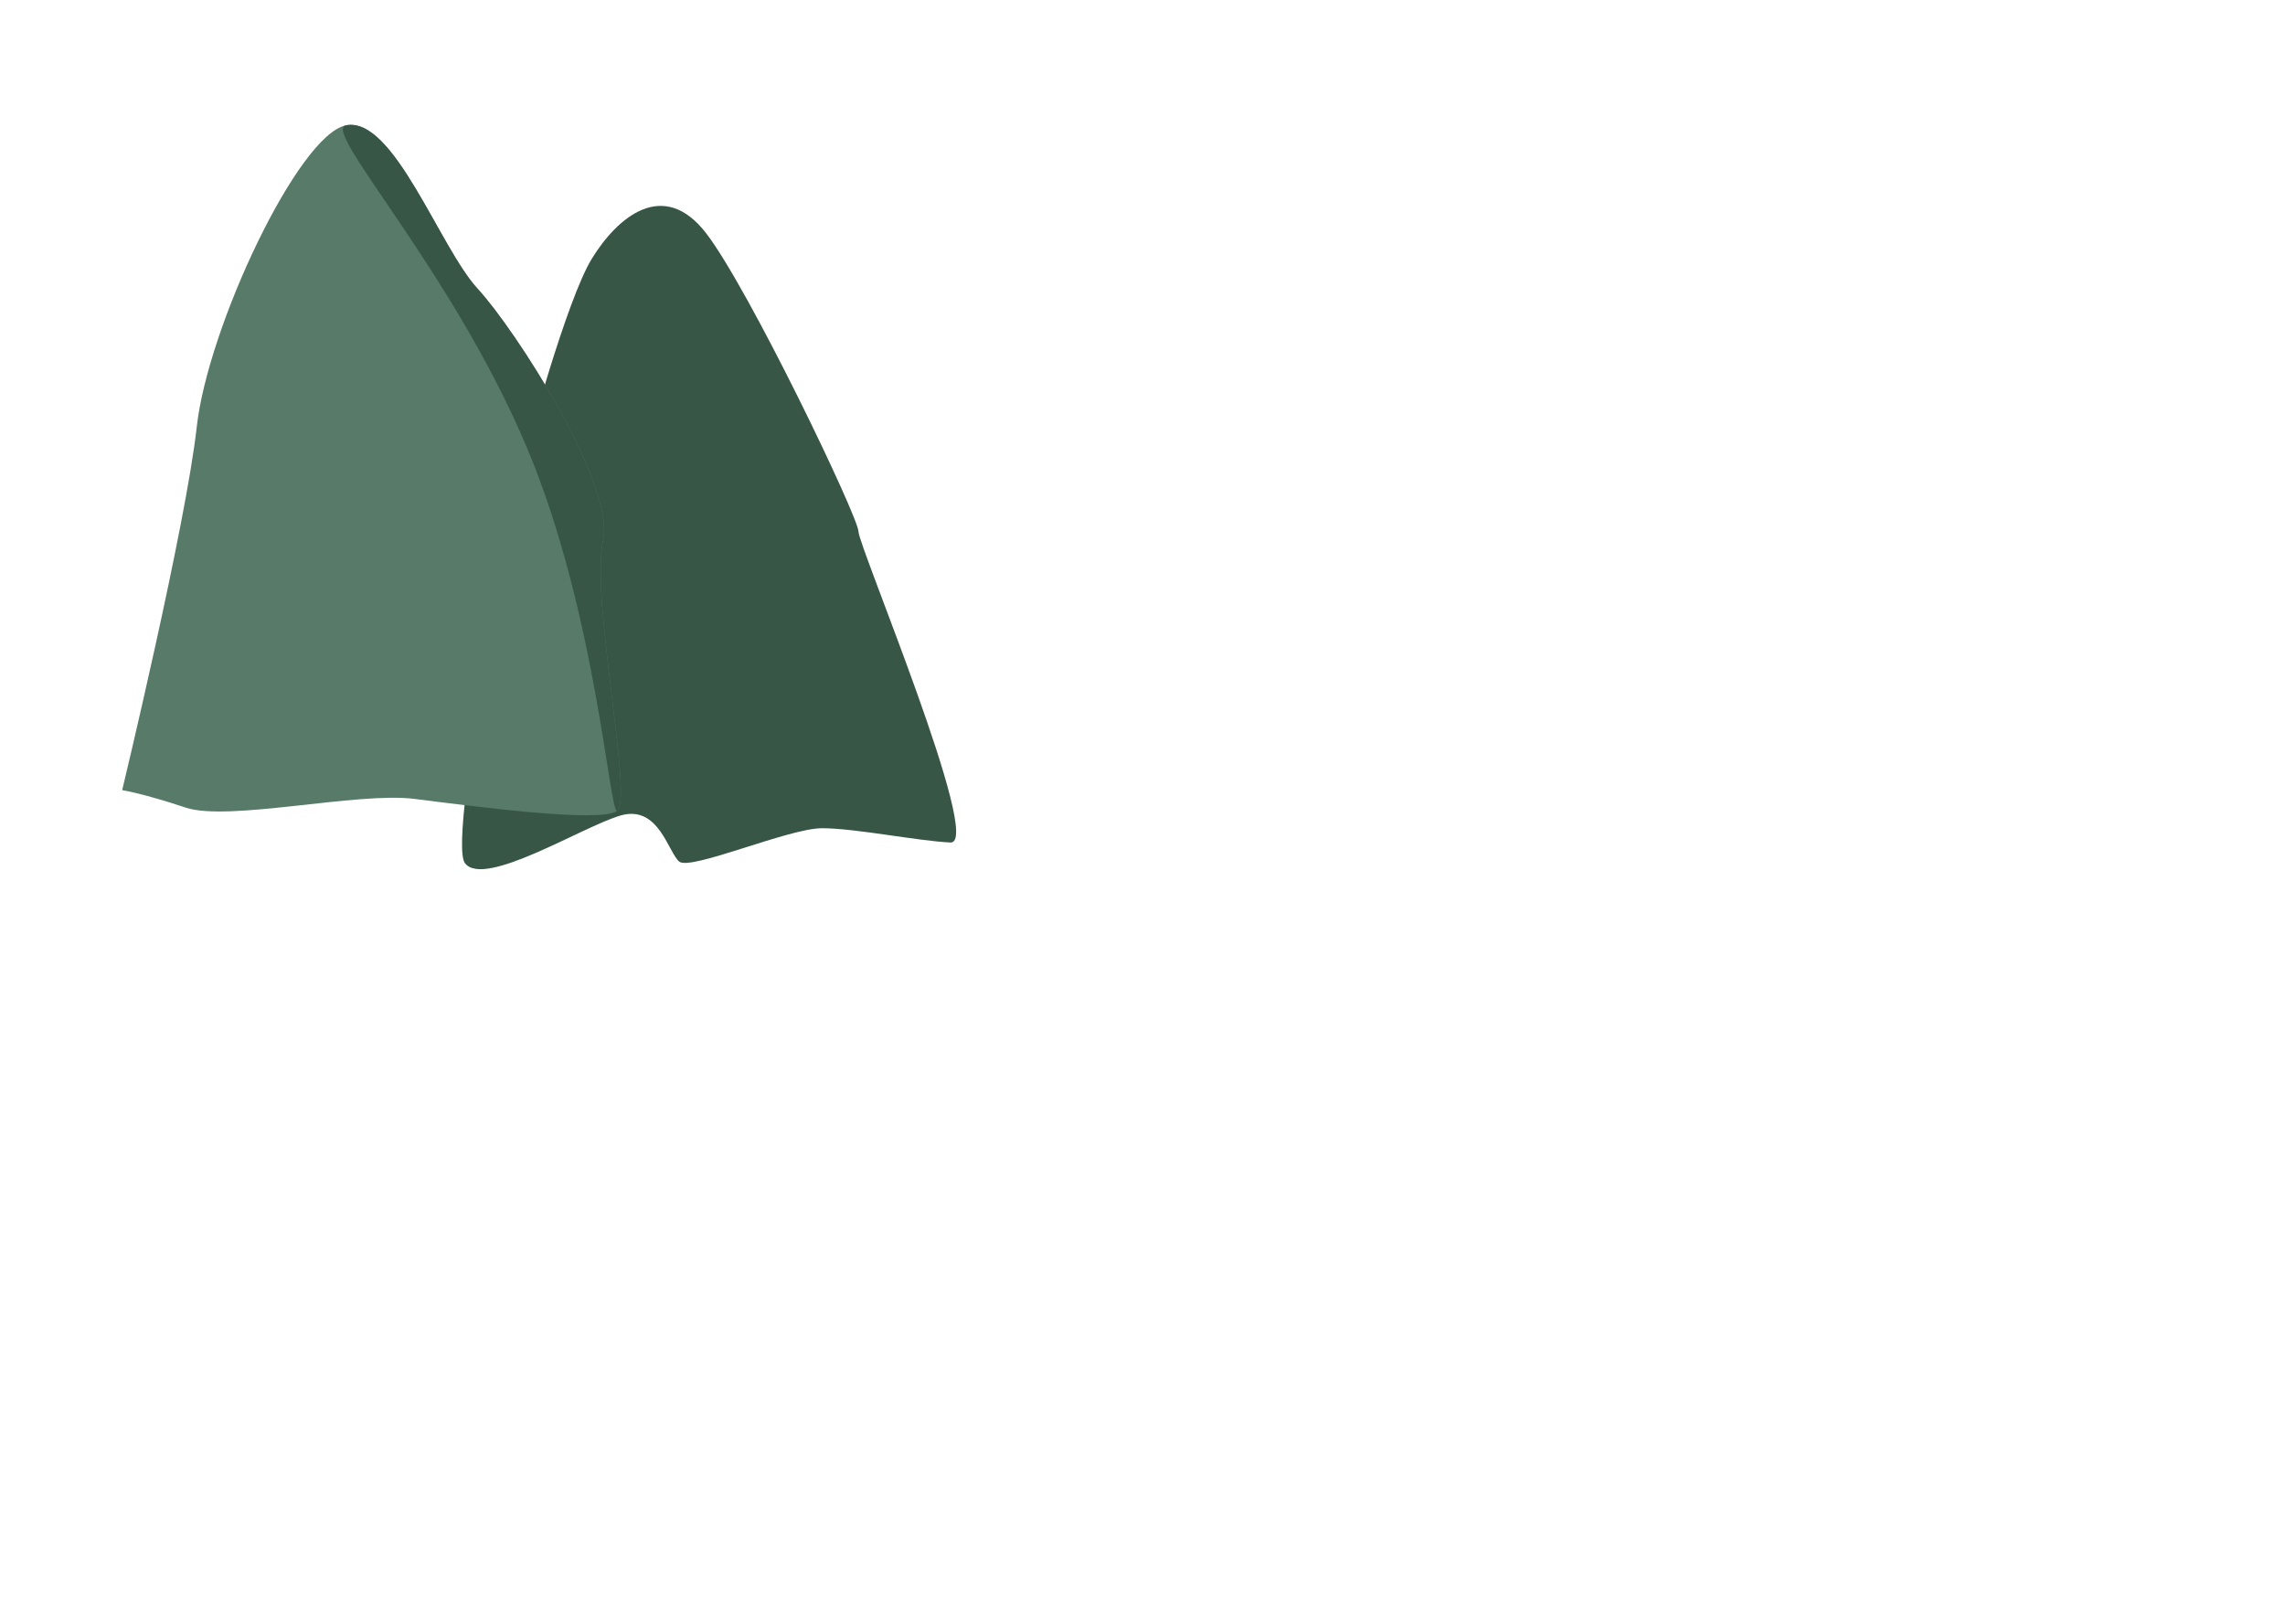
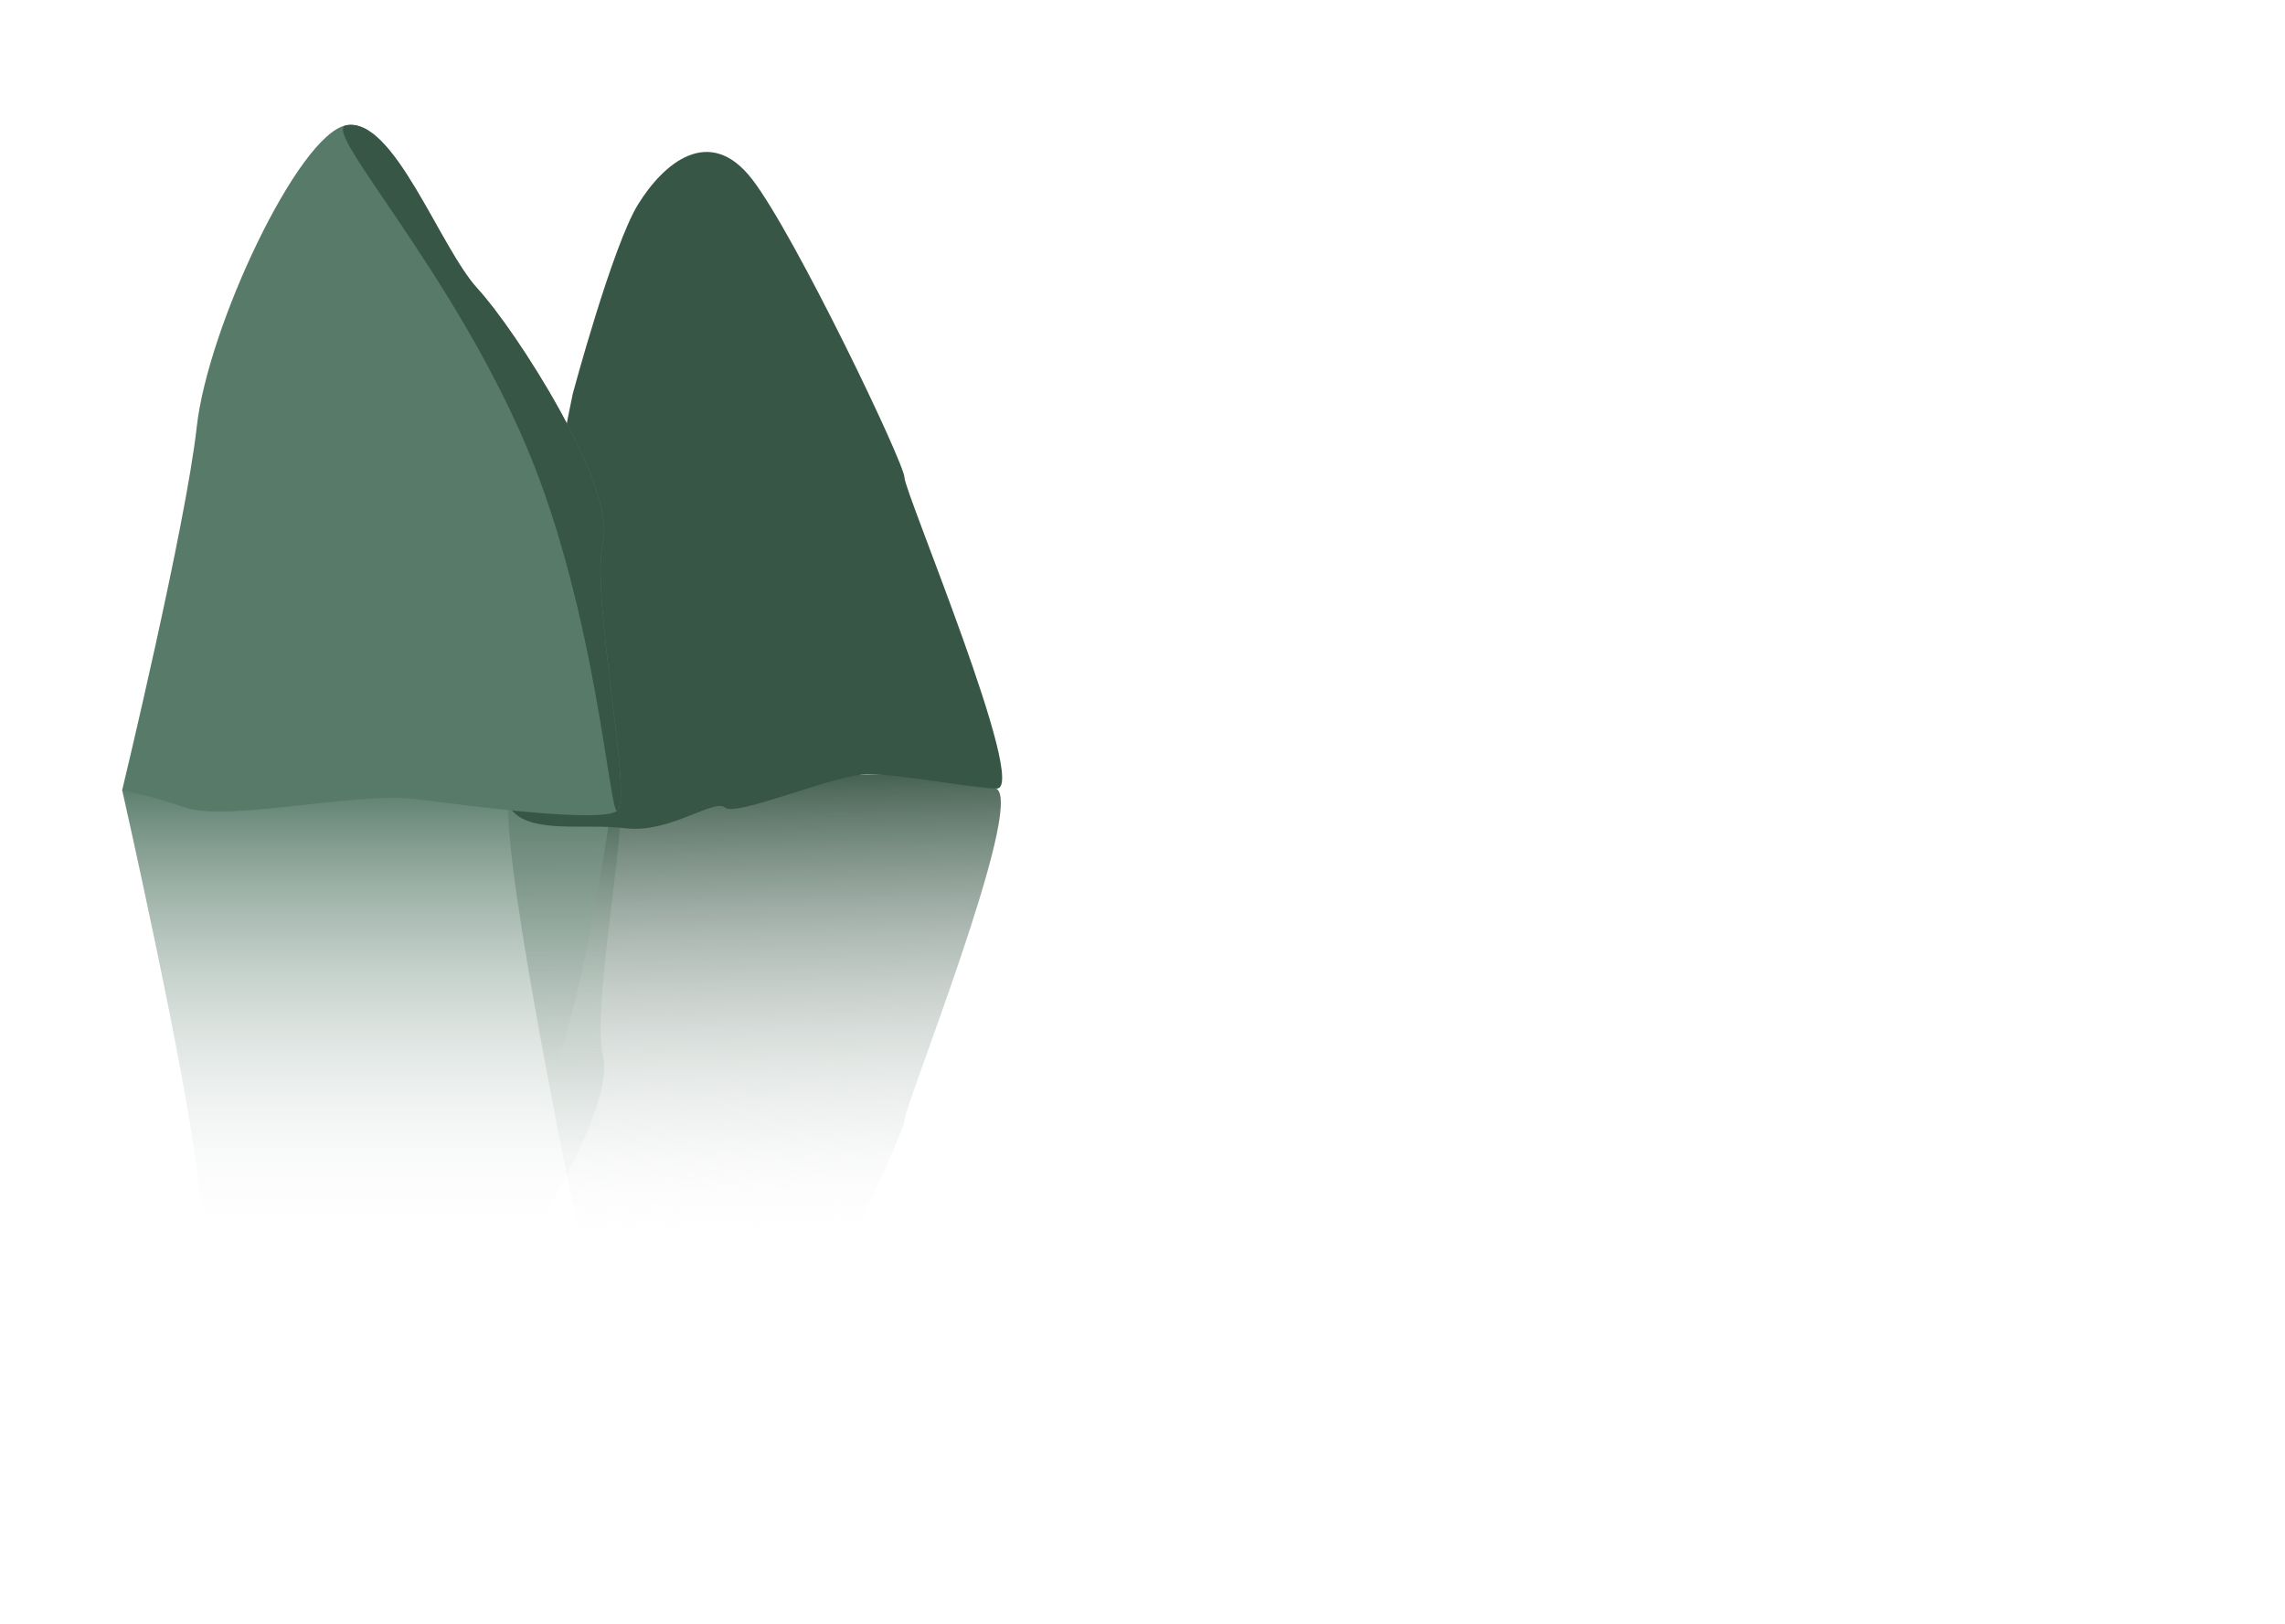
- <svg xmlns="http://www.w3.org/2000/svg" id="koh_koh" data-name="koh koh" viewBox="0 0 1440 1023">
-   <defs>
-     <style>
-             .cls-1{fill:#385646;}
-             .cls-2{fill:#577a69;}
-         </style>
-   </defs>
-   <path class="cls-1" d="M332,282s25-93,41-119,45-51,72-16,96,179,96,188,79,197,58,196-60-9-81-9-83,27-90,21-13-36-37-29-86,46-98,30S332,282,332,282Z" />
-   <path class="cls-2" d="M77,498s13,2,40,11,108-10,144-5.5S379,519,389,511s-17-135-9-170-55-133-79-159S248,73,218,79s-87,127-94,190S77,498,77,498Z" />
-   <path class="cls-1" d="M389,511c10-8-17-135-9-170s-55-133-79-159S248,73,218,79c-15.5,3.1,66.94,91.37,114,203C376,386.39,384.17,514.87,389,511Z" />
+ <svg xmlns="http://www.w3.org/2000/svg" version="1.1" id="koh_koh" x="0px" y="0px" viewBox="0 0 1440 1023" style="enable-background:new 0 0 1440 1023;" xml:space="preserve">
+   <style type="text/css">
+ 	.st0{fill:url(#SVGID_1_);}
+ 	.st1{fill:url(#SVGID_2_);}
+ 	.st2{fill:url(#SVGID_3_);}
+ 	.st3{fill:#385646;}
+ 	.st4{fill:#577A69;}
+ </style>
+   <linearGradient id="SVGID_1_" gradientUnits="userSpaceOnUse" x1="482.11" y1="234.823" x2="474.755" y2="545.296" gradientTransform="matrix(1 0 0 -1 0 1024)">
+     <stop offset="0" style="stop-color:#FFFFFF;stop-opacity:0" />
+     <stop offset="1" style="stop-color:#385646" />
+   </linearGradient>
+   <path class="st0" d="M322,497.1c12-16,47.2-8.8,72-12c28-3.6,56,19,63,13s69-10,90-10s61-3.3,81,9c17.9,11-58,200-58,209  s-69,153-96,188s-56,10-72-16s-41-119-41-119S310,513.1,322,497.1z" />
+   <linearGradient id="SVGID_2_" gradientUnits="userSpaceOnUse" x1="234.127" y1="239" x2="234.127" y2="596.012" gradientTransform="matrix(1 0 0 -1 0 1024)">
+     <stop offset="0" style="stop-color:#FFFFFF;stop-opacity:0" />
+     <stop offset="0.822" style="stop-color:#577A69" />
+   </linearGradient>
+   <path class="st1" d="M124,738.1c7,63,64,184,94,190s59-77,83-103s87-124,79-159s19-162,9-170s-108-4.6-144-0.1s-101-6.9-128,2.1  S82.5,488,77,498C77,498,117,675.1,124,738.1z" />
+   <linearGradient id="SVGID_3_" gradientUnits="userSpaceOnUse" x1="304.268" y1="354.874" x2="306.446" y2="530.025" gradientTransform="matrix(1 0 0 -1 0 1024)">
+     <stop offset="0" style="stop-color:#FFFFFF;stop-opacity:0" />
+     <stop offset="1" style="stop-color:#385646" />
+   </linearGradient>
+   <path class="st2" d="M332,725.1c-47.1,111.6-129.5,199.9-114,203c30,6,59-77,83-103s87-124,79-159s19-162,9-170  C384.2,492.2,376,620.7,332,725.1z" />
+   <path class="st3" d="M361,248c0,0,25-93,41-119s45-51,72-16s96,179,96,188s79,197,58,196s-60-9-81-9s-83,27-90,21s-35,16.5-63,13  c-24.8-3.2-60,4-72-12S361,248,361,248z" />
+   <path class="st4" d="M77,498c0,0,13,2,40,11s108-10,144-5.5S379,519,389,511s-17-135-9-170s-55-133-79-159S248,73,218,79  s-87,127-94,190S77,498,77,498z" />
+   <path class="st3" d="M389,511c10-8-17-135-9-170s-55-133-79-159S248,73,218,79c-15.5,3.1,66.9,91.4,114,203  C376,386.4,384.2,514.9,389,511z" />
</svg>
